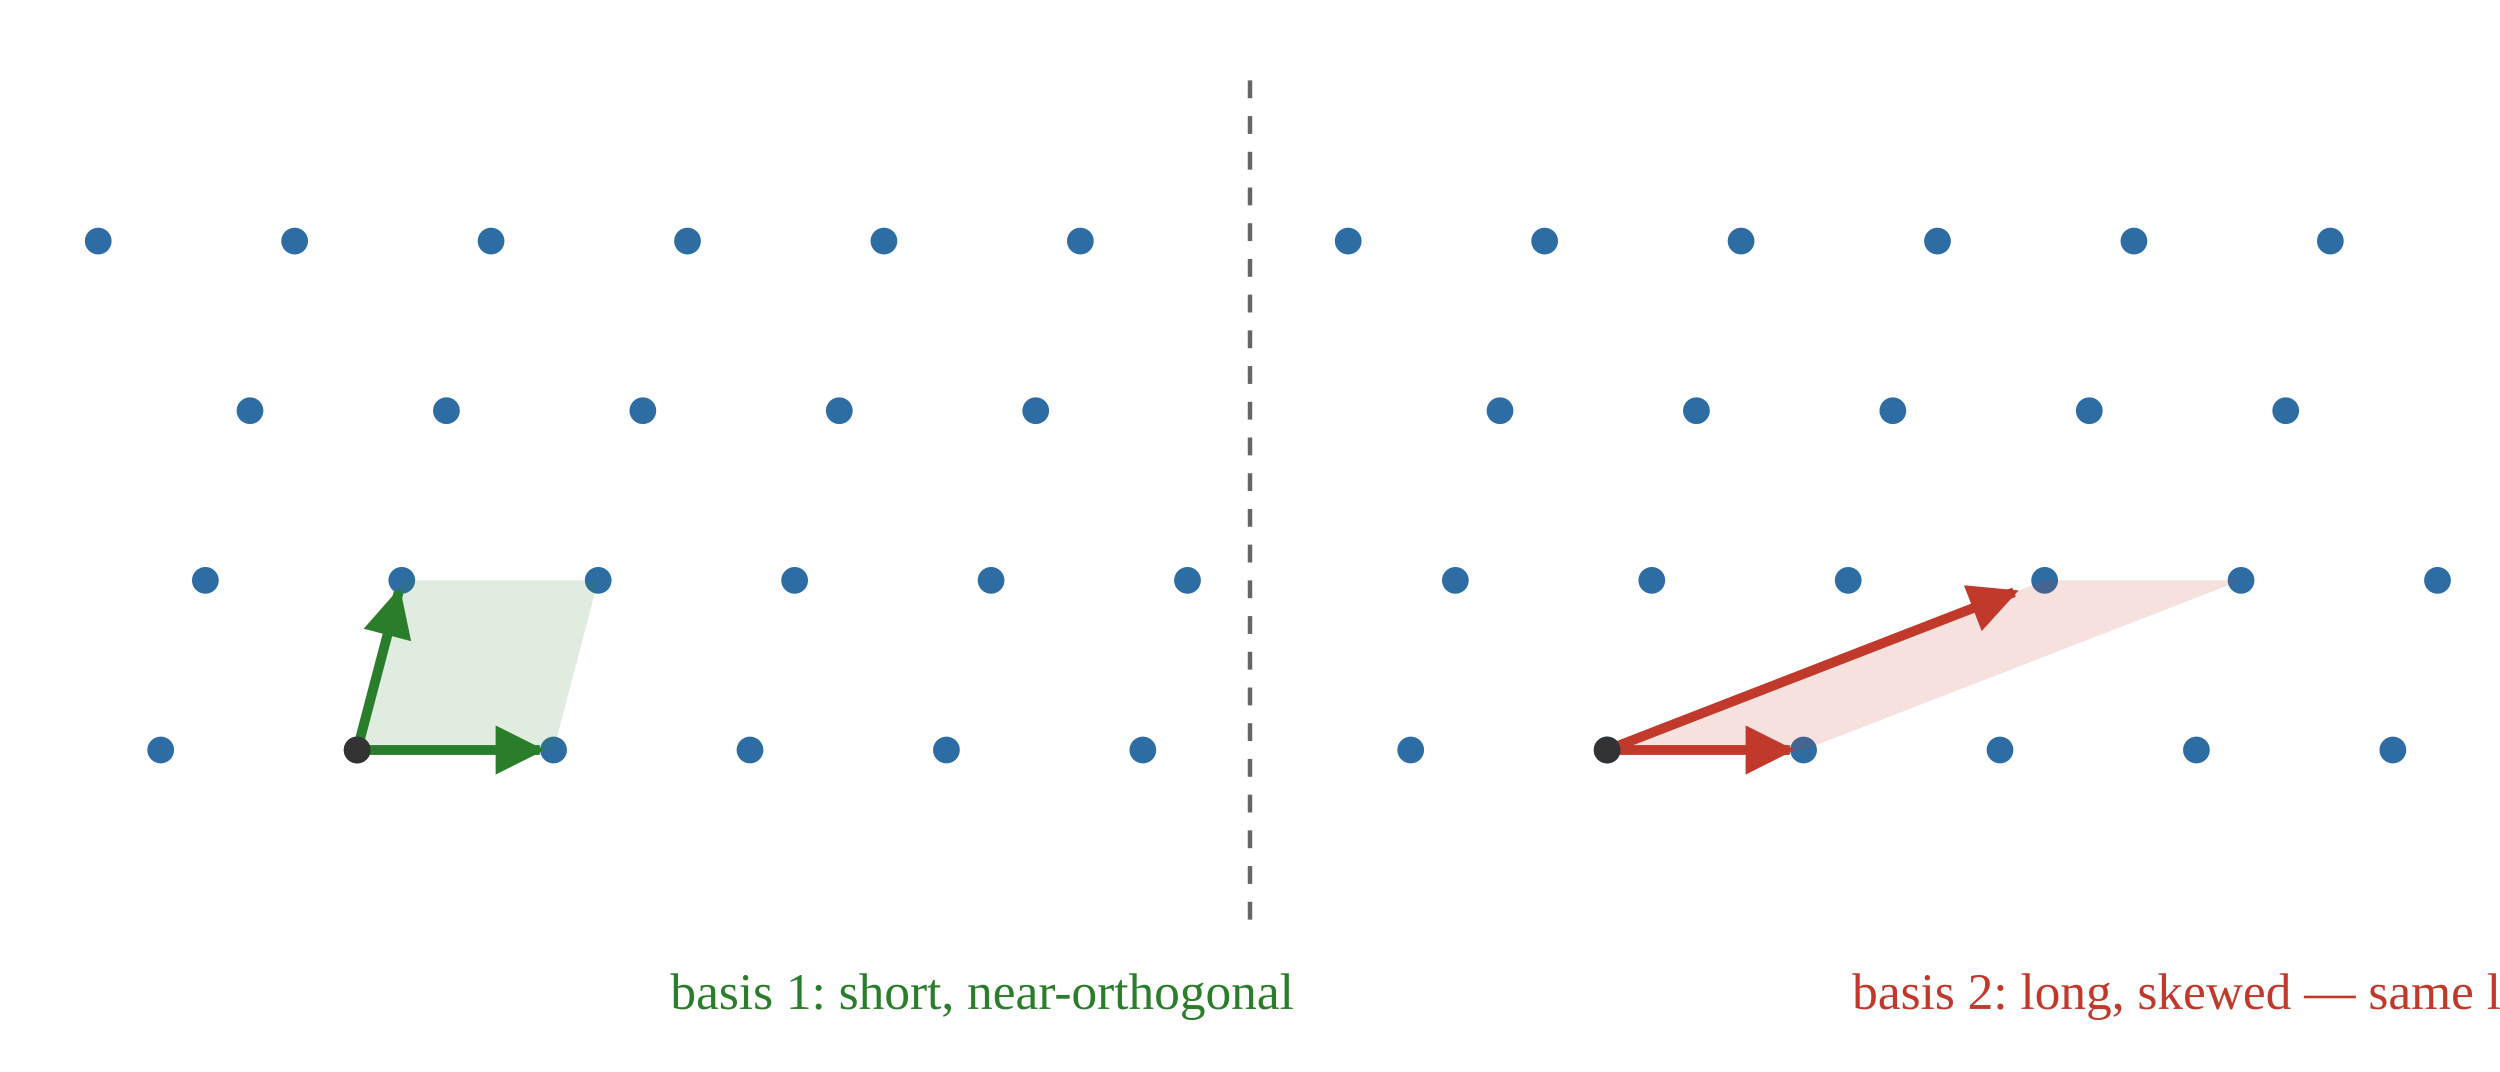
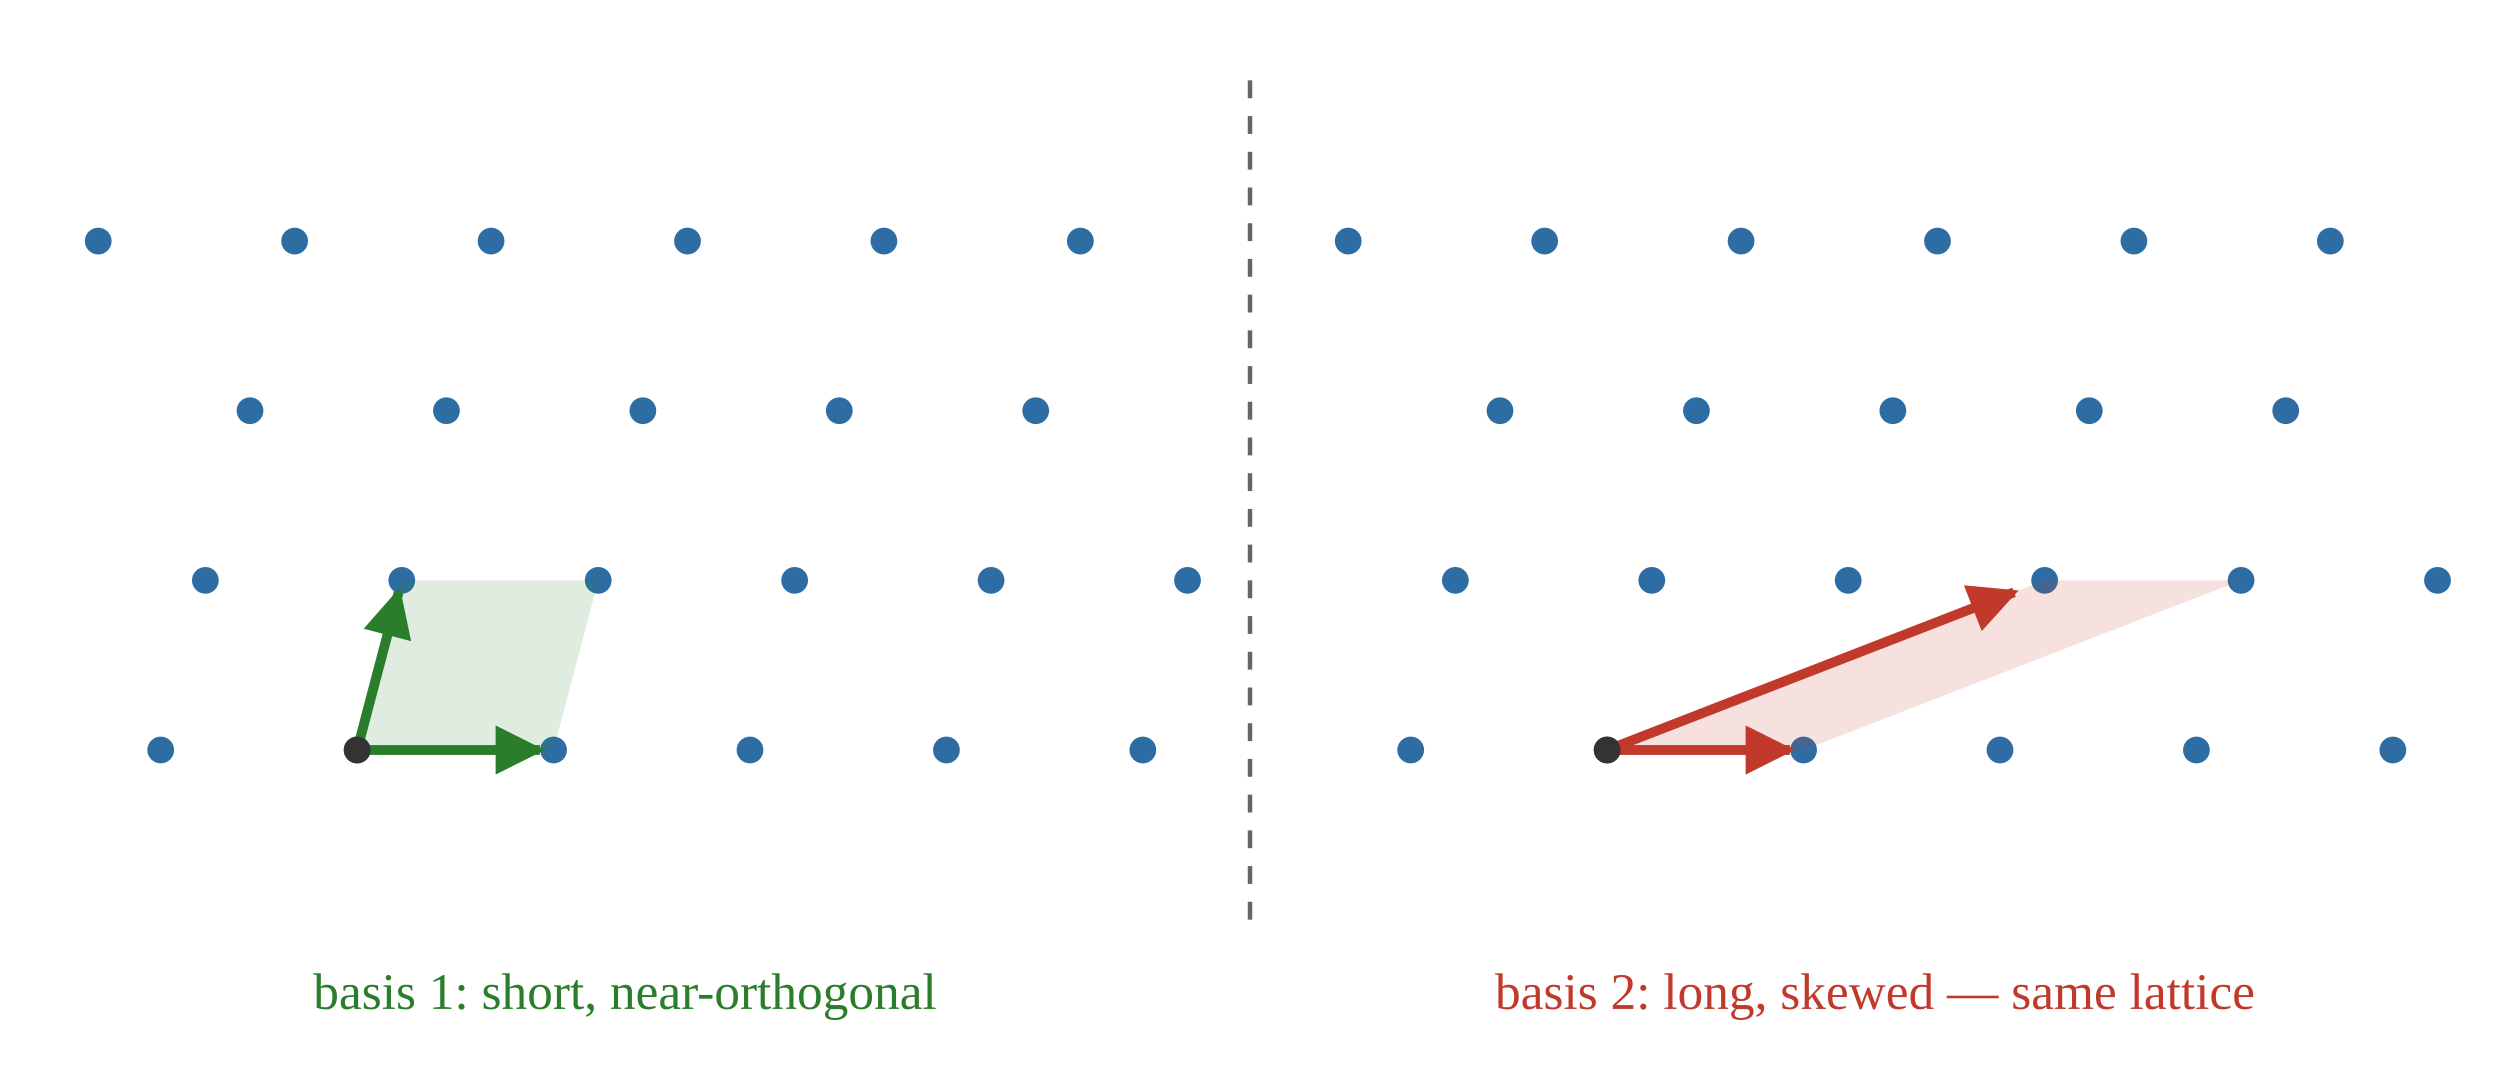
<svg class="setupfig" viewBox="0 0 560 240" width="100%" role="img" aria-label="One lattice, two bases">
  <circle cx="22" cy="54" r="3" fill="#2e6da4" stroke="none" />
  <circle cx="36" cy="168" r="3" fill="#2e6da4" stroke="none" />
  <circle cx="46" cy="130" r="3" fill="#2e6da4" stroke="none" />
  <circle cx="56" cy="92" r="3" fill="#2e6da4" stroke="none" />
  <circle cx="66" cy="54" r="3" fill="#2e6da4" stroke="none" />
  <circle cx="80" cy="168" r="3" fill="#2e6da4" stroke="none" />
  <circle cx="90" cy="130" r="3" fill="#2e6da4" stroke="none" />
  <circle cx="100" cy="92" r="3" fill="#2e6da4" stroke="none" />
  <circle cx="110" cy="54" r="3" fill="#2e6da4" stroke="none" />
  <circle cx="124" cy="168" r="3" fill="#2e6da4" stroke="none" />
  <circle cx="134" cy="130" r="3" fill="#2e6da4" stroke="none" />
  <circle cx="144" cy="92" r="3" fill="#2e6da4" stroke="none" />
  <circle cx="154" cy="54" r="3" fill="#2e6da4" stroke="none" />
  <circle cx="168" cy="168" r="3" fill="#2e6da4" stroke="none" />
  <circle cx="178" cy="130" r="3" fill="#2e6da4" stroke="none" />
  <circle cx="188" cy="92" r="3" fill="#2e6da4" stroke="none" />
  <circle cx="198" cy="54" r="3" fill="#2e6da4" stroke="none" />
  <circle cx="212" cy="168" r="3" fill="#2e6da4" stroke="none" />
  <circle cx="222" cy="130" r="3" fill="#2e6da4" stroke="none" />
  <circle cx="232" cy="92" r="3" fill="#2e6da4" stroke="none" />
  <circle cx="242" cy="54" r="3" fill="#2e6da4" stroke="none" />
  <circle cx="256" cy="168" r="3" fill="#2e6da4" stroke="none" />
  <circle cx="266" cy="130" r="3" fill="#2e6da4" stroke="none" />
  <defs>
    <marker id="c7bas_arr0" viewBox="0 0 10 10" refX="9" refY="5" markerWidth="7" markerHeight="5" orient="auto-start-reverse">
      <path d="M0,0 L10,5 L0,10 z" fill="#2a7d2a" />
    </marker>
  </defs>
  <polygon points="80,168 124,168 134,130 90,130" fill="#2a7d2a" opacity="0.15" />
  <line x1="80" y1="168" x2="120.92" y2="168" stroke="#2a7d2a" stroke-width="2.2" marker-end="url(#c7bas_arr0)" />
  <line x1="80" y1="168" x2="89.3" y2="132.66" stroke="#2a7d2a" stroke-width="2.2" marker-end="url(#c7bas_arr0)" />
-   <text x="220" y="226" font-size="11.5" text-anchor="middle" fill="#2a7d2a">basis 1: short, near-orthogonal</text>
+   <text x="140" y="226" font-size="11.5" text-anchor="middle" fill="#2a7d2a">basis 1: short, near-orthogonal</text>
  <circle cx="80" cy="168" r="3" fill="#333" stroke="none" />
  <circle cx="302" cy="54" r="3" fill="#2e6da4" stroke="none" />
  <circle cx="316" cy="168" r="3" fill="#2e6da4" stroke="none" />
  <circle cx="326" cy="130" r="3" fill="#2e6da4" stroke="none" />
  <circle cx="336" cy="92" r="3" fill="#2e6da4" stroke="none" />
  <circle cx="346" cy="54" r="3" fill="#2e6da4" stroke="none" />
  <circle cx="360" cy="168" r="3" fill="#2e6da4" stroke="none" />
  <circle cx="370" cy="130" r="3" fill="#2e6da4" stroke="none" />
  <circle cx="380" cy="92" r="3" fill="#2e6da4" stroke="none" />
  <circle cx="390" cy="54" r="3" fill="#2e6da4" stroke="none" />
  <circle cx="404" cy="168" r="3" fill="#2e6da4" stroke="none" />
  <circle cx="414" cy="130" r="3" fill="#2e6da4" stroke="none" />
  <circle cx="424" cy="92" r="3" fill="#2e6da4" stroke="none" />
  <circle cx="434" cy="54" r="3" fill="#2e6da4" stroke="none" />
  <circle cx="448" cy="168" r="3" fill="#2e6da4" stroke="none" />
  <circle cx="458" cy="130" r="3" fill="#2e6da4" stroke="none" />
  <circle cx="468" cy="92" r="3" fill="#2e6da4" stroke="none" />
  <circle cx="478" cy="54" r="3" fill="#2e6da4" stroke="none" />
  <circle cx="492" cy="168" r="3" fill="#2e6da4" stroke="none" />
  <circle cx="502" cy="130" r="3" fill="#2e6da4" stroke="none" />
  <circle cx="512" cy="92" r="3" fill="#2e6da4" stroke="none" />
  <circle cx="522" cy="54" r="3" fill="#2e6da4" stroke="none" />
  <circle cx="536" cy="168" r="3" fill="#2e6da4" stroke="none" />
  <circle cx="546" cy="130" r="3" fill="#2e6da4" stroke="none" />
  <defs>
    <marker id="c7bas_arr1" viewBox="0 0 10 10" refX="9" refY="5" markerWidth="7" markerHeight="5" orient="auto-start-reverse">
      <path d="M0,0 L10,5 L0,10 z" fill="#c0392b" />
    </marker>
  </defs>
  <polygon points="360,168 404,168 502,130 458,130" fill="#c0392b" opacity="0.15" />
  <line x1="360" y1="168" x2="400.92" y2="168" stroke="#c0392b" stroke-width="2.2" marker-end="url(#c7bas_arr1)" />
  <line x1="360" y1="168" x2="451.14" y2="132.66" stroke="#c0392b" stroke-width="2.2" marker-end="url(#c7bas_arr1)" />
-   <text x="500" y="226" font-size="11.5" text-anchor="middle" fill="#c0392b">basis 2: long, skewed — same lattice</text>
+   <text x="420" y="226" font-size="11.5" text-anchor="middle" fill="#c0392b">basis 2: long, skewed — same lattice</text>
  <circle cx="360" cy="168" r="3" fill="#333" stroke="none" />
  <line x1="280" y1="18" x2="280" y2="210" stroke="#666" stroke-width="1" stroke-dasharray="4 4" />
</svg>
